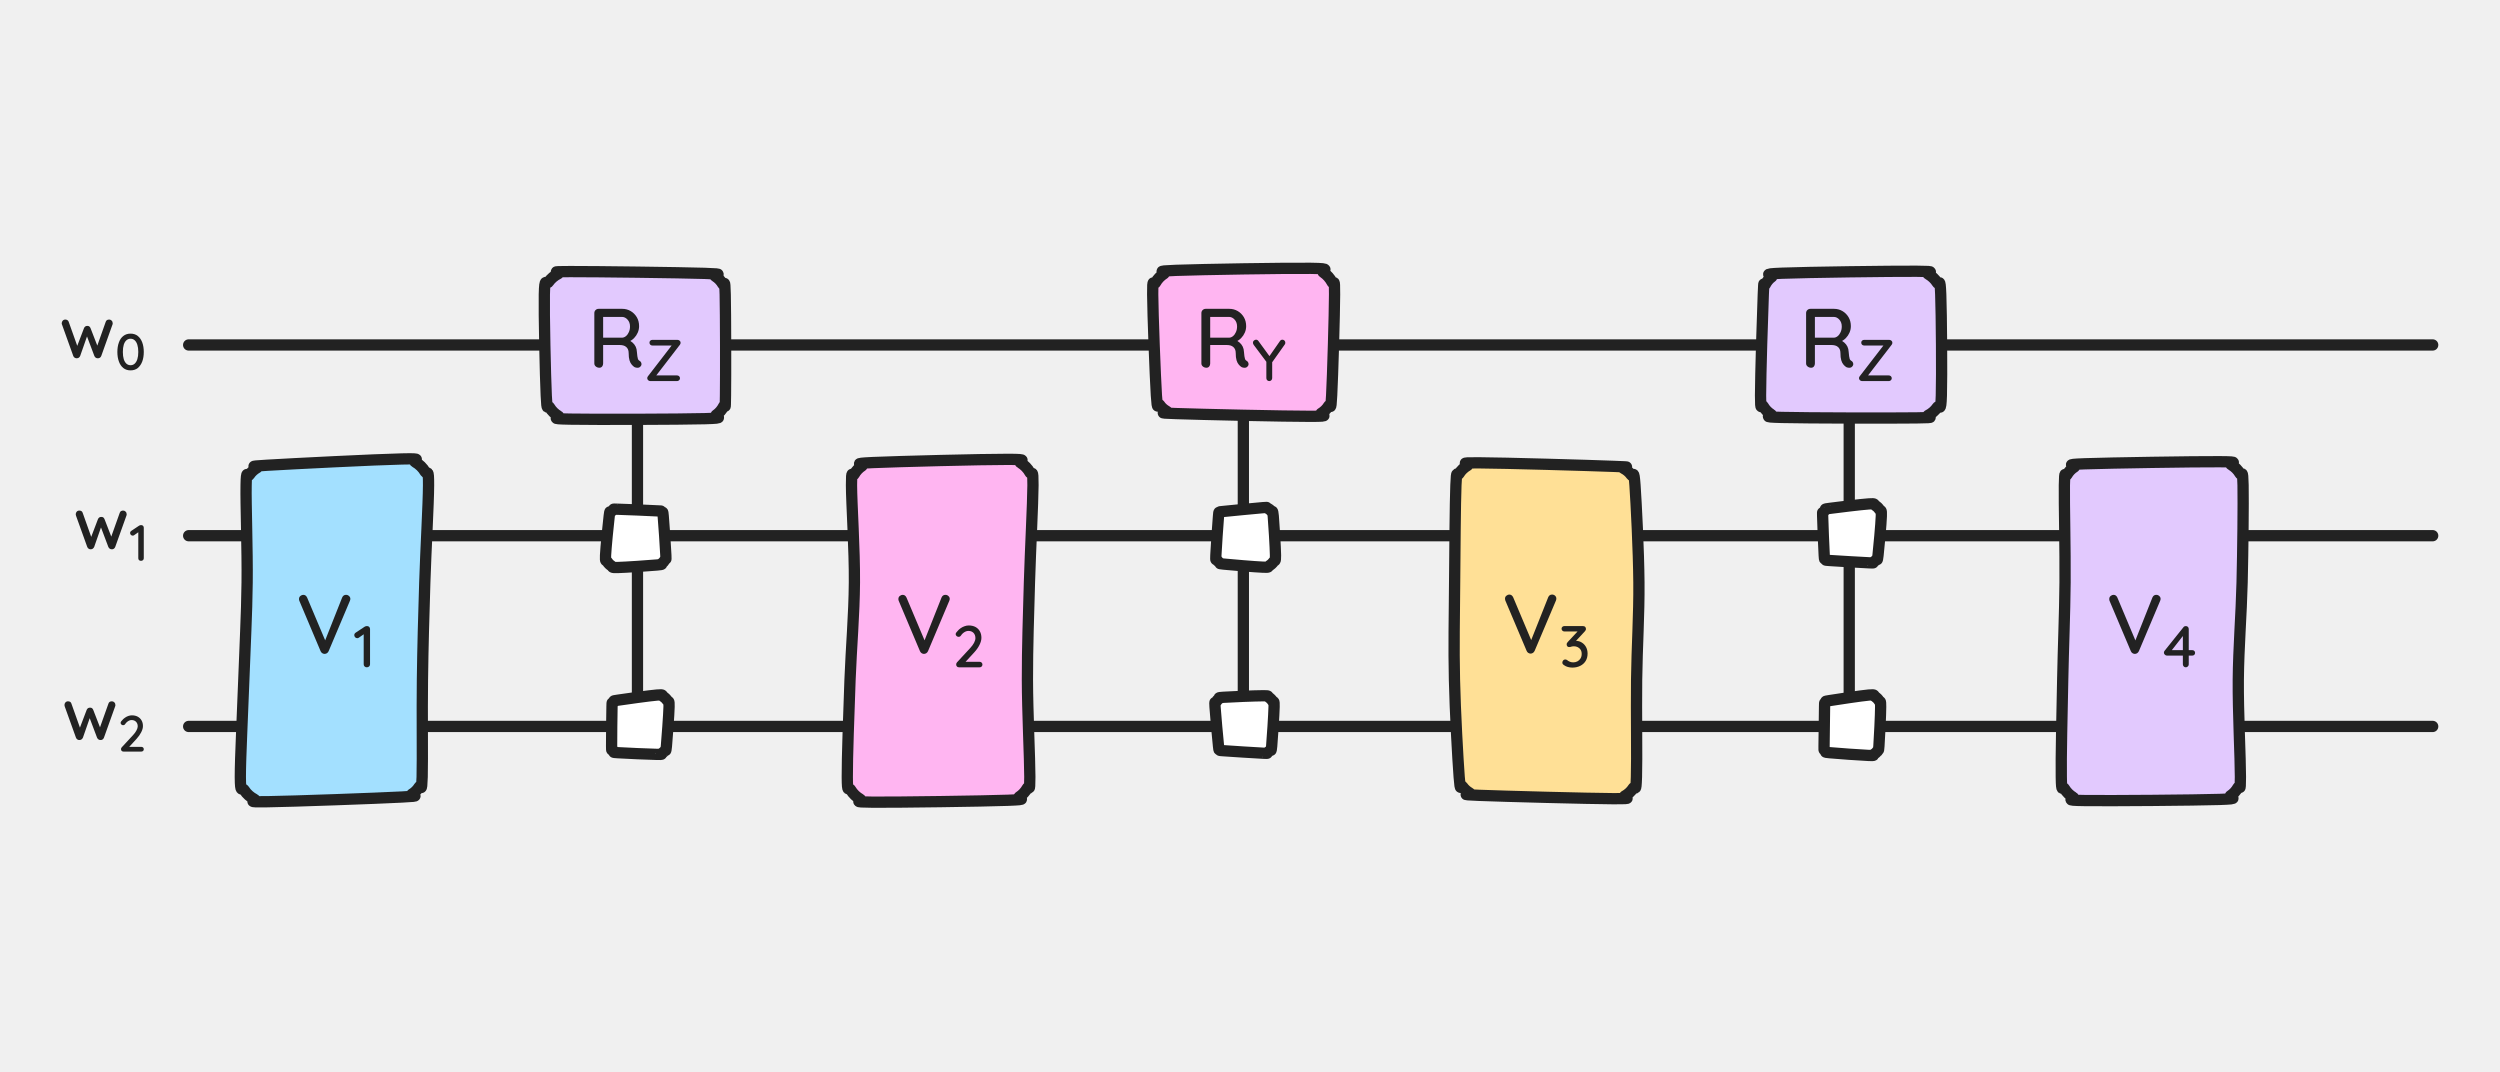
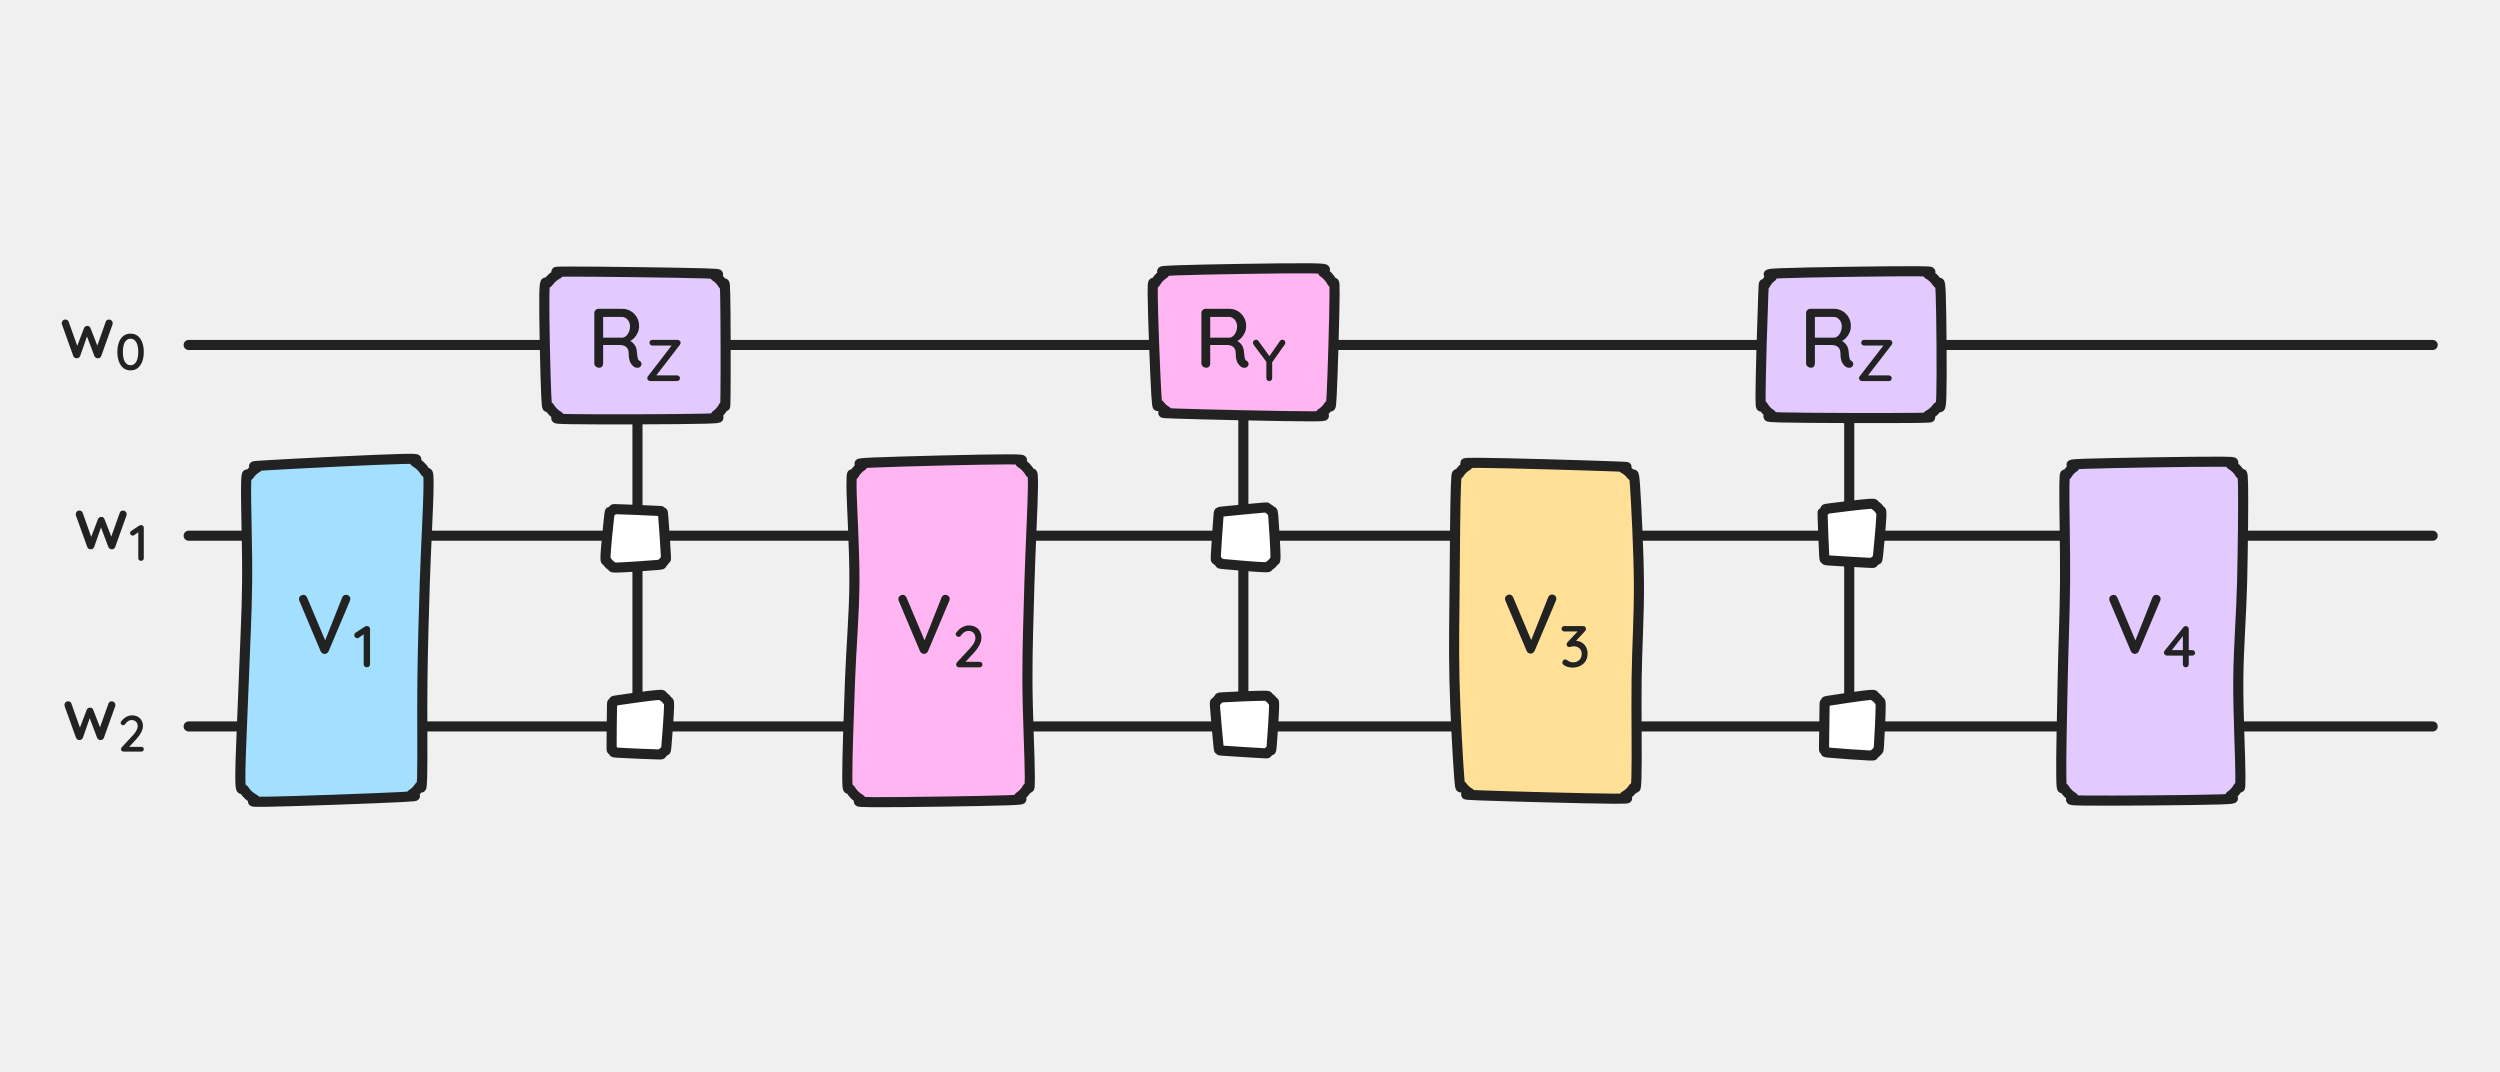
<svg xmlns="http://www.w3.org/2000/svg" viewBox="-33.63 -61.49 445.63 190.98" width="445.63" height="190.98">
  <g stroke-linecap="round" stroke-linejoin="round">
-     <path d="M0,0C2.3,0 9.2,0 13.79,0C18.39,0 22.99,0 27.59,0C32.18,0 36.78,0 41.38,0C45.98,0 50.57,0 55.17,0C59.77,0 64.37,0 68.97,0C73.56,0 78.16,0 82.76,0C87.36,0 91.95,0 96.55,0C101.15,0 105.75,0 110.34,0C114.94,0 119.54,0 124.14,0C128.74,0 133.33,0 137.93,0C142.53,0 147.13,0 151.72,0C156.32,0 160.92,0 165.52,0C170.11,0 174.71,0 179.31,0C183.91,0 188.51,0 193.1,0C197.7,0 202.3,0 206.9,0C211.49,0 216.09,0 220.69,0C225.29,0 229.89,0 234.48,0C239.08,0 243.68,0 248.28,0C252.87,0 257.47,0 262.07,0C266.67,0 271.26,0 275.86,0C280.46,0 285.06,0 289.66,0C294.25,0 298.85,0 303.45,0C308.05,0 312.64,0 317.24,0C321.84,0 326.44,0 331.03,0C335.63,0 340.23,0 344.83,0C349.43,0 354.02,0 358.62,0C363.22,0 367.82,0 372.41,0C377.01,0 381.61,0 386.21,0C390.8,0 397.7,0 400,0" fill="none" stroke="#222222" stroke-width="2.01" />
-     <path d="M0,34C2.3,34 9.2,34 13.79,34C18.39,34 22.99,34 27.59,34C32.18,34 36.78,34 41.38,34C45.98,34 50.57,34 55.17,34C59.77,34 64.37,34 68.97,34C73.56,34 78.16,34 82.76,34C87.36,34 91.95,34 96.55,34C101.15,34 105.75,34 110.34,34C114.94,34 119.54,34 124.14,34C128.74,34 133.33,34 137.93,34C142.53,34 147.13,34 151.72,34C156.32,34 160.92,34 165.52,34C170.11,34 174.71,34 179.31,34C183.91,34 188.51,34 193.1,34C197.7,34 202.3,34 206.9,34C211.49,34 216.09,34 220.69,34C225.29,34 229.89,34 234.48,34C239.08,34 243.68,34 248.28,34C252.87,34 257.47,34 262.07,34C266.67,34 271.26,34 275.86,34C280.46,34 285.06,34 289.66,34C294.25,34 298.85,34 303.45,34C308.05,34 312.64,34 317.24,34C321.84,34 326.44,34 331.03,34C335.63,34 340.23,34 344.83,34C349.43,34 354.02,34 358.62,34C363.22,34 367.82,34 372.41,34C377.01,34 381.61,34 386.21,34C390.8,34 397.7,34 400,34" fill="none" stroke="#222222" stroke-width="2.01" />
-     <path d="M0,68C2.3,68 9.2,68 13.79,68C18.39,68 22.99,68 27.59,68C32.18,68 36.78,68 41.38,68C45.98,68 50.57,68 55.17,68C59.77,68 64.37,68 68.97,68C73.56,68 78.16,68 82.76,68C87.36,68 91.95,68 96.55,68C101.15,68 105.75,68 110.34,68C114.94,68 119.54,68 124.14,68C128.74,68 133.33,68 137.93,68C142.53,68 147.13,68 151.72,68C156.32,68 160.92,68 165.52,68C170.11,68 174.71,68 179.31,68C183.91,68 188.51,68 193.1,68C197.7,68 202.3,68 206.9,68C211.49,68 216.09,68 220.69,68C225.29,68 229.89,68 234.48,68C239.08,68 243.68,68 248.28,68C252.87,68 257.47,68 262.07,68C266.67,68 271.26,68 275.86,68C280.46,68 285.06,68 289.66,68C294.25,68 298.85,68 303.45,68C308.05,68 312.64,68 317.24,68C321.84,68 326.44,68 331.03,68C335.63,68 340.23,68 344.83,68C349.43,68 354.02,68 358.62,68C363.22,68 367.82,68 372.41,68C377.01,68 381.61,68 386.21,68C390.8,68 397.7,68 400,68" fill="none" stroke="#222222" stroke-width="2.01" />
-     <path d="M80,0C80,2.27 80,9.07 80,13.6C80,18.13 80,22.67 80,27.2C80,31.73 80,36.27 80,40.8C80,45.33 80,49.87 80,54.4C80,58.93 80,65.73 80,68" fill="none" stroke="#222222" stroke-width="2.01" />
-     <path d="M188,0C188,2.27 188,9.07 188,13.6C188,18.13 188,22.67 188,27.2C188,31.73 188,36.27 188,40.8C188,45.33 188,49.87 188,54.4C188,58.93 188,65.73 188,68" fill="none" stroke="#222222" stroke-width="2.01" />
-     <path d="M296,0C296,2.27 296,9.07 296,13.6C296,18.13 296,22.67 296,27.2C296,31.73 296,36.27 296,40.8C296,45.33 296,49.87 296,54.4C296,58.93 296,65.73 296,68" fill="none" stroke="#222222" stroke-width="2.01" />
-     <path d="M40.39,20.87C41.08,21.25 41.76,21.91 42.15,22.6C42.55,23.29 42.77,21.71 42.76,25C42.75,28.29 42.27,36.56 42.09,42.33C41.91,48.11 41.74,53.89 41.67,59.67C41.59,65.44 41.71,73.81 41.62,77C41.52,80.19 41.4,78.27 41.09,78.78C40.78,79.3 40.29,79.78 39.78,80.08C39.26,80.38 42.3,80.36 38,80.58C33.7,80.81 18.38,81.36 14,81.42C9.62,81.48 12.39,81.31 11.71,80.97C11.03,80.63 10.33,80.02 9.92,79.36C9.5,78.69 9.23,80.28 9.21,77C9.2,73.72 9.63,65.44 9.83,59.67C10.03,53.89 10.36,48.11 10.42,42.33C10.49,36.56 10.17,28.19 10.24,25C10.3,21.81 10.49,23.68 10.82,23.16C11.15,22.64 11.67,22.17 12.2,21.88C12.73,21.6 9.7,21.7 14,21.44C18.3,21.18 33.6,20.41 38,20.32C42.4,20.22 39.69,20.49 40.39,20.87Z" fill="#A3E0FF" stroke="#222222" stroke-width="2.01" />
-     <path d="M93.87,-12.24C94.41,-11.92 94.91,-11.39 95.21,-10.85C95.5,-10.31 95.55,-12.31 95.64,-9C95.72,-5.69 95.74,5.68 95.69,9C95.65,12.32 95.64,10.36 95.36,10.94C95.08,11.52 94.58,12.12 94.02,12.49C93.46,12.86 96.34,13.02 92,13.14C87.66,13.26 72.35,13.3 68,13.22C63.65,13.14 66.5,13.01 65.89,12.66C65.27,12.31 64.69,11.73 64.33,11.12C63.97,10.51 63.89,12.35 63.74,9C63.58,5.65 63.33,-5.63 63.4,-9C63.47,-12.37 63.74,-10.61 64.15,-11.22C64.57,-11.84 65.23,-12.38 65.87,-12.69C66.51,-13 63.65,-13.07 68,-13.08C72.35,-13.09 87.69,-12.9 92,-12.76C96.31,-12.62 93.34,-12.56 93.87,-12.24Z" fill="#E2C9FE" stroke="#222222" stroke-width="2.01" />
-     <path d="M148.3,21.01C148.96,21.4 149.59,22.05 149.95,22.72C150.32,23.38 150.51,21.73 150.5,25C150.48,28.27 150.04,36.56 149.87,42.33C149.71,48.11 149.5,53.89 149.51,59.67C149.52,65.44 149.94,73.78 149.94,77C149.93,80.22 149.79,78.42 149.48,79.01C149.16,79.6 148.63,80.19 148.05,80.55C147.47,80.91 150.34,81 146,81.16C141.66,81.32 126.38,81.53 122,81.5C117.62,81.46 120.38,81.33 119.71,80.96C119.05,80.6 118.39,79.97 118.01,79.31C117.62,78.64 117.42,80.27 117.4,77C117.38,73.73 117.68,65.44 117.89,59.67C118.11,53.89 118.63,48.11 118.67,42.33C118.72,36.56 118.16,28.21 118.15,25C118.15,21.79 118.32,23.63 118.63,23.05C118.94,22.48 119.46,21.92 120.02,21.57C120.58,21.22 117.67,21.16 122,20.96C126.33,20.77 141.62,20.38 146,20.39C150.38,20.4 147.64,20.62 148.3,21.01Z" fill="#FFB5F1" stroke="#222222" stroke-width="2.01" />
-     <path d="M202.27,-12.93C202.9,-12.52 203.47,-11.85 203.81,-11.2C204.14,-10.54 204.27,-12.37 204.26,-9C204.25,-5.63 203.92,5.69 203.74,9C203.57,12.31 203.52,10.32 203.21,10.85C202.89,11.39 202.38,11.89 201.85,12.2C201.31,12.51 204.31,12.71 200,12.72C195.69,12.73 180.27,12.38 176,12.23C171.73,12.09 174.85,12.09 174.36,11.83C173.88,11.58 173.39,11.16 173.08,10.68C172.77,10.21 172.71,12.28 172.5,9C172.29,5.72 171.86,-5.65 171.84,-9C171.81,-12.35 172.01,-10.49 172.35,-11.11C172.68,-11.73 173.26,-12.33 173.86,-12.7C174.47,-13.06 171.64,-13.14 176,-13.3C180.36,-13.46 195.62,-13.72 200,-13.66C204.38,-13.6 201.63,-13.34 202.27,-12.93Z" fill="#FFB5F1" stroke="#222222" stroke-width="2.01" />
-     <path d="M255.74,21.98C256.27,22.24 256.81,22.68 257.15,23.18C257.5,23.68 257.58,21.81 257.81,25C258.03,28.19 258.46,36.56 258.51,42.33C258.56,48.11 258.17,53.89 258.1,59.67C258.03,65.44 258.18,73.78 258.07,77C257.97,80.22 257.83,78.44 257.48,79.01C257.13,79.58 256.55,80.1 255.97,80.41C255.39,80.73 258.33,80.9 254,80.88C249.67,80.86 234.28,80.45 230,80.28C225.72,80.11 228.84,80.13 228.35,79.86C227.86,79.6 227.38,79.17 227.06,78.7C226.75,78.22 226.71,80.17 226.47,77C226.23,73.83 225.76,65.44 225.63,59.67C225.49,53.89 225.62,48.11 225.66,42.33C225.71,36.56 225.76,28.23 225.89,25C226.02,21.77 226.1,23.53 226.45,22.95C226.79,22.36 227.38,21.81 227.97,21.48C228.56,21.16 225.66,20.98 230,21.01C234.34,21.03 249.71,21.47 254,21.64C258.29,21.8 255.22,21.72 255.74,21.98Z" fill="#FFE096" stroke="#222222" stroke-width="2.01" />
-     <path d="M310.09,-12.62C310.7,-12.28 311.3,-11.72 311.67,-11.12C312.04,-10.51 312.18,-12.35 312.31,-9C312.44,-5.65 312.53,5.65 312.42,9C312.32,12.35 312.08,10.53 311.68,11.13C311.29,11.72 310.67,12.24 310.05,12.55C309.44,12.87 312.34,12.94 308,13C303.66,13.06 288.32,13.03 284,12.92C279.68,12.81 282.61,12.69 282.06,12.36C281.5,12.03 280.98,11.48 280.67,10.92C280.36,10.36 280.19,12.32 280.19,9C280.19,5.68 280.54,-5.71 280.68,-9C280.82,-12.29 280.75,-10.21 281.01,-10.73C281.26,-11.25 281.69,-11.8 282.19,-12.14C282.69,-12.48 279.7,-12.62 284,-12.79C288.3,-12.96 303.65,-13.17 308,-13.14C312.35,-13.11 309.48,-12.96 310.09,-12.62Z" fill="#E2C9FE" stroke="#222222" stroke-width="2.01" />
-     <path d="M364.1,21.36C364.71,21.71 365.29,22.29 365.64,22.9C365.99,23.5 366.13,21.76 366.2,25C366.26,28.24 366.17,36.56 366.03,42.33C365.89,48.11 365.4,53.89 365.35,59.67C365.3,65.44 365.74,73.79 365.73,77C365.72,80.21 365.59,78.34 365.29,78.9C364.99,79.46 364.49,80.01 363.94,80.36C363.39,80.72 366.32,80.87 362,81.01C357.68,81.15 342.35,81.27 338,81.21C333.65,81.15 336.51,80.98 335.91,80.63C335.3,80.27 334.72,79.7 334.37,79.1C334.02,78.49 333.85,80.24 333.8,77C333.74,73.76 333.93,65.44 334.05,59.67C334.16,53.89 334.42,48.11 334.47,42.33C334.52,36.56 334.3,28.2 334.35,25C334.41,21.8 334.5,23.69 334.8,23.15C335.09,22.61 335.59,22.08 336.13,21.75C336.66,21.43 333.69,21.34 338,21.18C342.31,21.03 357.65,20.78 362,20.81C366.35,20.84 363.49,21.01 364.1,21.36Z" fill="#E2C9FE" stroke="#222222" stroke-width="2.01" />
-     <path d="M83.99,29.65C84.14,29.72 84.3,29.84 84.4,29.98C84.5,30.12 84.48,29.25 84.59,30.5C84.7,31.75 85.01,36.2 85.06,37.5C85.11,38.8 85.02,38.07 84.9,38.31C84.77,38.55 84.56,38.79 84.33,38.94C84.1,39.09 84.81,39.1 83.5,39.22C82.19,39.34 77.85,39.64 76.5,39.67C75.15,39.7 75.72,39.58 75.4,39.4C75.09,39.22 74.78,38.92 74.6,38.6C74.41,38.28 74.25,38.85 74.31,37.5C74.37,36.15 74.8,31.79 74.96,30.5C75.11,29.21 75.11,29.97 75.26,29.78C75.4,29.59 75.63,29.44 75.84,29.35C76.04,29.27 75.22,29.24 76.5,29.28C77.78,29.31 82.25,29.5 83.5,29.57C84.75,29.63 83.84,29.58 83.99,29.65Z" fill="#FFFFFF" stroke="#222222" stroke-width="2.01" />
-     <path d="M84.56,62.66C84.87,62.83 85.17,63.13 85.35,63.43C85.53,63.74 85.66,63.16 85.63,64.5C85.6,65.84 85.28,70.2 85.16,71.5C85.03,72.8 85.03,72.08 84.88,72.3C84.73,72.52 84.5,72.72 84.27,72.83C84.04,72.94 84.79,73.01 83.5,72.98C82.21,72.96 77.76,72.76 76.5,72.68C75.24,72.6 76.08,72.61 75.92,72.5C75.76,72.4 75.61,72.23 75.52,72.07C75.43,71.9 75.4,72.76 75.39,71.5C75.38,70.24 75.43,65.76 75.46,64.5C75.49,63.24 75.49,64.12 75.57,63.96C75.65,63.8 75.78,63.64 75.94,63.53C76.09,63.42 75.24,63.51 76.5,63.32C77.76,63.13 82.16,62.51 83.5,62.4C84.84,62.28 84.26,62.49 84.56,62.66Z" fill="#FFFFFF" stroke="#222222" stroke-width="2.01" />
-     <path d="M192.3,29.11C192.55,29.21 192.82,29.41 192.99,29.64C193.16,29.87 193.2,29.19 193.33,30.5C193.45,31.81 193.71,36.15 193.73,37.5C193.74,38.85 193.6,38.29 193.41,38.6C193.21,38.91 192.9,39.2 192.58,39.37C192.26,39.54 192.85,39.67 191.5,39.61C190.15,39.56 185.79,39.19 184.5,39.06C183.21,38.92 183.96,38.94 183.75,38.8C183.54,38.66 183.35,38.44 183.25,38.22C183.14,38.01 183.05,38.79 183.1,37.5C183.16,36.21 183.46,31.74 183.57,30.5C183.67,29.26 183.65,30.18 183.73,30.06C183.81,29.93 183.94,29.82 184.07,29.76C184.2,29.7 183.26,29.8 184.5,29.67C185.74,29.55 190.2,29.1 191.5,29C192.8,28.91 192.06,29 192.3,29.11Z" fill="#FFFFFF" stroke="#222222" stroke-width="2.01" />
-     <path d="M192.49,62.78C192.78,62.95 193.05,63.22 193.22,63.51C193.38,63.79 193.51,63.17 193.48,64.5C193.45,65.83 193.17,70.21 193.05,71.5C192.93,72.79 192.91,72.03 192.76,72.23C192.62,72.43 192.39,72.59 192.18,72.68C191.97,72.77 192.78,72.83 191.5,72.77C190.22,72.71 185.74,72.42 184.5,72.33C183.26,72.24 184.2,72.3 184.08,72.23C183.95,72.17 183.82,72.06 183.74,71.94C183.65,71.82 183.71,72.74 183.57,71.5C183.44,70.26 183.03,65.8 182.95,64.5C182.87,63.2 182.99,63.94 183.11,63.7C183.23,63.46 183.44,63.21 183.67,63.06C183.9,62.91 183.2,62.88 184.5,62.8C185.8,62.71 190.17,62.53 191.5,62.53C192.83,62.52 192.2,62.62 192.49,62.78Z" fill="#FFFFFF" stroke="#222222" stroke-width="2.01" />
-     <path d="M300.6,28.59C300.92,28.77 301.24,29.07 301.42,29.39C301.61,29.71 301.77,29.15 301.72,30.5C301.68,31.85 301.28,36.21 301.13,37.5C300.98,38.79 300.98,38.06 300.82,38.26C300.67,38.47 300.43,38.64 300.21,38.74C299.99,38.83 300.79,38.89 299.5,38.83C298.21,38.78 293.74,38.5 292.5,38.42C291.26,38.33 292.17,38.37 292.04,38.3C291.9,38.22 291.77,38.1 291.69,37.97C291.61,37.84 291.62,38.74 291.54,37.5C291.47,36.26 291.28,31.77 291.26,30.5C291.23,29.23 291.29,30.05 291.39,29.86C291.49,29.67 291.65,29.47 291.84,29.35C292.02,29.23 291.22,29.3 292.5,29.13C293.78,28.96 298.15,28.42 299.5,28.33C300.85,28.24 300.28,28.42 300.6,28.59Z" fill="#FFFFFF" stroke="#222222" stroke-width="2.01" />
-     <path d="M300.56,62.67C300.86,62.84 301.16,63.14 301.33,63.44C301.5,63.75 301.61,63.16 301.6,64.5C301.6,65.84 301.39,70.19 301.29,71.5C301.19,72.81 301.17,72.13 301.01,72.37C300.86,72.62 300.61,72.85 300.35,72.98C300.1,73.11 300.81,73.22 299.5,73.17C298.19,73.12 293.76,72.8 292.5,72.68C291.24,72.56 292.09,72.57 291.94,72.47C291.79,72.36 291.66,72.19 291.59,72.03C291.52,71.86 291.51,72.75 291.51,71.5C291.51,70.25 291.58,65.75 291.6,64.5C291.63,63.25 291.61,64.17 291.67,64.02C291.73,63.87 291.85,63.71 291.99,63.61C292.12,63.5 291.25,63.59 292.5,63.39C293.75,63.19 298.16,62.52 299.5,62.4C300.84,62.28 300.25,62.5 300.56,62.67Z" fill="#FFFFFF" stroke="#222222" stroke-width="2.01" />
+     <path d="M0,0C2.3,0 9.2,0 13.79,0C18.39,0 22.99,0 27.59,0C32.18,0 36.78,0 41.38,0C45.98,0 50.57,0 55.17,0C59.77,0 64.37,0 68.97,0C73.56,0 78.16,0 82.76,0C87.36,0 91.95,0 96.55,0C101.15,0 105.75,0 110.34,0C114.94,0 119.54,0 124.14,0C128.74,0 133.33,0 137.93,0C142.53,0 147.13,0 151.72,0C156.32,0 160.92,0 165.52,0C170.11,0 174.71,0 179.31,0C183.91,0 188.51,0 193.1,0C197.7,0 202.3,0 206.9,0C211.49,0 216.09,0 220.69,0C225.29,0 229.89,0 234.48,0C239.08,0 243.68,0 248.28,0C252.87,0 257.47,0 262.07,0C266.67,0 271.26,0 275.86,0C280.46,0 285.06,0 289.66,0C294.25,0 298.85,0 303.45,0C308.05,0 312.64,0 317.24,0C321.84,0 326.44,0 331.03,0C335.63,0 340.23,0 344.83,0C349.43,0 354.02,0 358.62,0C363.22,0 367.82,0 372.41,0C377.01,0 381.61,0 386.21,0C390.8,0 397.7,0 400,0" fill="none" stroke="#222222" stroke-width="1.8" />
+     <path d="M0,34C2.3,34 9.2,34 13.79,34C18.39,34 22.99,34 27.59,34C32.18,34 36.78,34 41.38,34C45.98,34 50.57,34 55.17,34C59.77,34 64.37,34 68.97,34C73.56,34 78.16,34 82.76,34C87.36,34 91.95,34 96.55,34C101.15,34 105.75,34 110.34,34C114.94,34 119.54,34 124.14,34C128.74,34 133.33,34 137.93,34C142.53,34 147.13,34 151.72,34C156.32,34 160.92,34 165.52,34C170.11,34 174.71,34 179.31,34C183.91,34 188.51,34 193.1,34C197.7,34 202.3,34 206.9,34C211.49,34 216.09,34 220.69,34C225.29,34 229.89,34 234.48,34C239.08,34 243.68,34 248.28,34C252.87,34 257.47,34 262.07,34C266.67,34 271.26,34 275.86,34C280.46,34 285.06,34 289.66,34C294.25,34 298.85,34 303.45,34C308.05,34 312.64,34 317.24,34C321.84,34 326.44,34 331.03,34C335.63,34 340.23,34 344.83,34C349.43,34 354.02,34 358.62,34C363.22,34 367.82,34 372.41,34C377.01,34 381.61,34 386.21,34C390.8,34 397.7,34 400,34" fill="none" stroke="#222222" stroke-width="1.8" />
+     <path d="M0,68C2.3,68 9.2,68 13.79,68C18.39,68 22.99,68 27.59,68C32.18,68 36.78,68 41.38,68C45.98,68 50.57,68 55.17,68C59.77,68 64.37,68 68.97,68C73.56,68 78.16,68 82.76,68C87.36,68 91.95,68 96.55,68C101.15,68 105.75,68 110.34,68C114.94,68 119.54,68 124.14,68C128.74,68 133.33,68 137.93,68C142.53,68 147.13,68 151.72,68C156.32,68 160.92,68 165.52,68C170.11,68 174.71,68 179.31,68C183.91,68 188.51,68 193.1,68C197.7,68 202.3,68 206.9,68C211.49,68 216.09,68 220.69,68C225.29,68 229.89,68 234.48,68C239.08,68 243.68,68 248.28,68C252.87,68 257.47,68 262.07,68C266.67,68 271.26,68 275.86,68C280.46,68 285.06,68 289.66,68C294.25,68 298.85,68 303.45,68C308.05,68 312.64,68 317.24,68C321.84,68 326.44,68 331.03,68C335.63,68 340.23,68 344.83,68C349.43,68 354.02,68 358.62,68C363.22,68 367.82,68 372.41,68C377.01,68 381.61,68 386.21,68C390.8,68 397.7,68 400,68" fill="none" stroke="#222222" stroke-width="1.8" />
+     <path d="M80,0C80,2.27 80,9.07 80,13.6C80,18.13 80,22.67 80,27.2C80,31.73 80,36.27 80,40.8C80,45.33 80,49.87 80,54.4C80,58.93 80,65.73 80,68" fill="none" stroke="#222222" stroke-width="1.8" />
+     <path d="M188,0C188,2.27 188,9.07 188,13.6C188,18.13 188,22.67 188,27.2C188,31.73 188,36.27 188,40.8C188,45.33 188,49.87 188,54.4C188,58.93 188,65.73 188,68" fill="none" stroke="#222222" stroke-width="1.8" />
+     <path d="M296,0C296,2.27 296,9.07 296,13.6C296,18.13 296,22.67 296,27.2C296,31.73 296,36.27 296,40.8C296,45.33 296,49.87 296,54.4C296,58.93 296,65.73 296,68" fill="none" stroke="#222222" stroke-width="1.8" />
+     <path d="M40.39,20.87C41.08,21.25 41.76,21.91 42.15,22.6C42.55,23.29 42.77,21.71 42.76,25C42.75,28.29 42.27,36.56 42.09,42.33C41.91,48.11 41.74,53.89 41.67,59.67C41.59,65.44 41.71,73.81 41.62,77C41.52,80.19 41.4,78.27 41.09,78.78C40.78,79.3 40.29,79.78 39.78,80.08C39.26,80.38 42.3,80.36 38,80.58C33.7,80.81 18.38,81.36 14,81.42C9.62,81.48 12.39,81.31 11.71,80.97C11.03,80.63 10.33,80.02 9.92,79.36C9.5,78.69 9.23,80.28 9.21,77C9.2,73.72 9.63,65.44 9.83,59.67C10.03,53.89 10.36,48.11 10.42,42.33C10.49,36.56 10.17,28.19 10.24,25C10.3,21.81 10.49,23.68 10.82,23.16C11.15,22.64 11.67,22.17 12.2,21.88C12.73,21.6 9.7,21.7 14,21.44C18.3,21.18 33.6,20.41 38,20.32C42.4,20.22 39.69,20.49 40.39,20.87Z" fill="#A3E0FF" stroke="#222222" stroke-width="1.8" />
+     <path d="M93.87,-12.24C94.41,-11.92 94.91,-11.39 95.21,-10.85C95.5,-10.31 95.55,-12.31 95.64,-9C95.72,-5.69 95.74,5.68 95.69,9C95.65,12.32 95.64,10.36 95.36,10.94C95.08,11.52 94.58,12.12 94.02,12.49C93.46,12.86 96.34,13.02 92,13.14C87.66,13.26 72.35,13.3 68,13.22C63.65,13.14 66.5,13.01 65.89,12.66C65.27,12.31 64.69,11.73 64.33,11.12C63.97,10.51 63.89,12.35 63.74,9C63.58,5.65 63.33,-5.63 63.4,-9C63.47,-12.37 63.74,-10.61 64.15,-11.22C64.57,-11.84 65.23,-12.38 65.87,-12.69C66.51,-13 63.65,-13.07 68,-13.08C72.35,-13.09 87.69,-12.9 92,-12.76C96.31,-12.62 93.34,-12.56 93.87,-12.24Z" fill="#E2C9FE" stroke="#222222" stroke-width="1.8" />
+     <path d="M148.3,21.01C148.96,21.4 149.59,22.05 149.95,22.72C150.32,23.38 150.51,21.73 150.5,25C150.48,28.27 150.04,36.56 149.87,42.33C149.71,48.11 149.5,53.89 149.51,59.67C149.52,65.44 149.94,73.78 149.94,77C149.93,80.22 149.79,78.42 149.48,79.01C149.16,79.6 148.63,80.19 148.05,80.55C147.47,80.91 150.34,81 146,81.16C141.66,81.32 126.38,81.53 122,81.5C117.62,81.46 120.38,81.33 119.71,80.96C119.05,80.6 118.39,79.97 118.01,79.31C117.62,78.64 117.42,80.27 117.4,77C117.38,73.73 117.68,65.44 117.89,59.67C118.11,53.89 118.63,48.11 118.67,42.33C118.72,36.56 118.16,28.21 118.15,25C118.15,21.79 118.32,23.63 118.63,23.05C118.94,22.48 119.46,21.92 120.02,21.57C120.58,21.22 117.67,21.16 122,20.96C126.33,20.77 141.62,20.38 146,20.39C150.38,20.4 147.64,20.62 148.3,21.01Z" fill="#FFB5F1" stroke="#222222" stroke-width="1.8" />
+     <path d="M202.27,-12.93C202.9,-12.52 203.47,-11.85 203.81,-11.2C204.14,-10.54 204.27,-12.37 204.26,-9C204.25,-5.63 203.92,5.69 203.74,9C203.57,12.31 203.52,10.32 203.21,10.85C202.89,11.39 202.38,11.89 201.85,12.2C201.31,12.51 204.31,12.71 200,12.72C195.69,12.73 180.27,12.38 176,12.23C171.73,12.09 174.85,12.09 174.36,11.83C173.88,11.58 173.39,11.16 173.08,10.68C172.77,10.21 172.71,12.28 172.5,9C172.29,5.72 171.86,-5.65 171.84,-9C171.81,-12.35 172.01,-10.49 172.35,-11.11C172.68,-11.73 173.26,-12.33 173.86,-12.7C174.47,-13.06 171.64,-13.14 176,-13.3C180.36,-13.46 195.62,-13.72 200,-13.66C204.38,-13.6 201.63,-13.34 202.27,-12.93Z" fill="#FFB5F1" stroke="#222222" stroke-width="1.8" />
+     <path d="M255.74,21.98C256.27,22.24 256.81,22.68 257.15,23.18C257.5,23.68 257.58,21.81 257.81,25C258.03,28.19 258.46,36.56 258.51,42.33C258.56,48.11 258.17,53.89 258.1,59.67C258.03,65.44 258.18,73.78 258.07,77C257.97,80.22 257.83,78.44 257.48,79.01C257.13,79.58 256.55,80.1 255.97,80.41C255.39,80.73 258.33,80.9 254,80.88C249.67,80.86 234.28,80.45 230,80.28C225.72,80.11 228.84,80.13 228.35,79.86C227.86,79.6 227.38,79.17 227.06,78.7C226.75,78.22 226.71,80.17 226.47,77C226.23,73.83 225.76,65.44 225.63,59.67C225.49,53.89 225.62,48.11 225.66,42.33C225.71,36.56 225.76,28.23 225.89,25C226.02,21.77 226.1,23.53 226.45,22.95C226.79,22.36 227.38,21.81 227.97,21.48C228.56,21.16 225.66,20.98 230,21.01C234.34,21.03 249.71,21.47 254,21.64C258.29,21.8 255.22,21.72 255.74,21.98Z" fill="#FFE096" stroke="#222222" stroke-width="1.8" />
+     <path d="M310.09,-12.62C310.7,-12.28 311.3,-11.72 311.67,-11.12C312.04,-10.51 312.18,-12.35 312.31,-9C312.44,-5.65 312.53,5.65 312.42,9C312.32,12.35 312.08,10.53 311.68,11.13C311.29,11.72 310.67,12.24 310.05,12.55C309.44,12.87 312.34,12.94 308,13C303.66,13.06 288.32,13.03 284,12.92C279.68,12.81 282.61,12.69 282.06,12.36C281.5,12.03 280.98,11.48 280.67,10.92C280.36,10.36 280.19,12.32 280.19,9C280.19,5.68 280.54,-5.71 280.68,-9C280.82,-12.29 280.75,-10.21 281.01,-10.73C281.26,-11.25 281.69,-11.8 282.19,-12.14C282.69,-12.48 279.7,-12.62 284,-12.79C288.3,-12.96 303.65,-13.17 308,-13.14C312.35,-13.11 309.48,-12.96 310.09,-12.62Z" fill="#E2C9FE" stroke="#222222" stroke-width="1.8" />
+     <path d="M364.1,21.36C364.71,21.71 365.29,22.29 365.64,22.9C365.99,23.5 366.13,21.76 366.2,25C366.26,28.24 366.17,36.56 366.03,42.33C365.89,48.11 365.4,53.89 365.35,59.67C365.3,65.44 365.74,73.79 365.73,77C365.72,80.21 365.59,78.34 365.29,78.9C364.99,79.46 364.49,80.01 363.94,80.36C363.39,80.72 366.32,80.87 362,81.01C357.68,81.15 342.35,81.27 338,81.21C333.65,81.15 336.51,80.98 335.91,80.63C335.3,80.27 334.72,79.7 334.37,79.1C334.02,78.49 333.85,80.24 333.8,77C333.74,73.76 333.93,65.44 334.05,59.67C334.16,53.89 334.42,48.11 334.47,42.33C334.52,36.56 334.3,28.2 334.35,25C334.41,21.8 334.5,23.69 334.8,23.15C335.09,22.61 335.59,22.08 336.13,21.75C336.66,21.43 333.69,21.34 338,21.18C342.31,21.03 357.65,20.78 362,20.81C366.35,20.84 363.49,21.01 364.1,21.36Z" fill="#E2C9FE" stroke="#222222" stroke-width="1.8" />
+     <path d="M83.99,29.65C84.14,29.72 84.3,29.84 84.4,29.98C84.5,30.12 84.48,29.25 84.59,30.5C84.7,31.75 85.01,36.2 85.06,37.5C85.11,38.8 85.02,38.07 84.9,38.31C84.77,38.55 84.56,38.79 84.33,38.94C84.1,39.09 84.81,39.1 83.5,39.22C82.19,39.34 77.85,39.64 76.5,39.67C75.15,39.7 75.72,39.58 75.4,39.4C75.09,39.22 74.78,38.92 74.6,38.6C74.41,38.28 74.25,38.85 74.31,37.5C74.37,36.15 74.8,31.79 74.96,30.5C75.11,29.21 75.11,29.97 75.26,29.78C75.4,29.59 75.63,29.44 75.84,29.35C76.04,29.27 75.22,29.24 76.5,29.28C77.78,29.31 82.25,29.5 83.5,29.57C84.75,29.63 83.84,29.58 83.99,29.65Z" fill="#FFFFFF" stroke="#222222" stroke-width="1.8" />
+     <path d="M84.56,62.66C84.87,62.83 85.17,63.13 85.35,63.43C85.53,63.74 85.66,63.16 85.63,64.5C85.6,65.84 85.28,70.2 85.16,71.5C85.03,72.8 85.03,72.08 84.88,72.3C84.73,72.52 84.5,72.72 84.27,72.83C84.04,72.94 84.79,73.01 83.5,72.98C82.21,72.96 77.76,72.76 76.5,72.68C75.24,72.6 76.08,72.61 75.92,72.5C75.76,72.4 75.61,72.23 75.52,72.07C75.43,71.9 75.4,72.76 75.39,71.5C75.38,70.24 75.43,65.76 75.46,64.5C75.49,63.24 75.49,64.12 75.57,63.96C75.65,63.8 75.78,63.64 75.94,63.53C76.09,63.42 75.24,63.51 76.5,63.32C77.76,63.13 82.16,62.51 83.5,62.4C84.84,62.28 84.26,62.49 84.56,62.66Z" fill="#FFFFFF" stroke="#222222" stroke-width="1.8" />
+     <path d="M192.3,29.11C192.55,29.21 192.82,29.41 192.99,29.64C193.16,29.87 193.2,29.19 193.33,30.5C193.45,31.81 193.71,36.15 193.73,37.5C193.74,38.85 193.6,38.29 193.41,38.6C193.21,38.91 192.9,39.2 192.58,39.37C192.26,39.54 192.85,39.67 191.5,39.61C190.15,39.56 185.79,39.19 184.5,39.06C183.21,38.92 183.96,38.94 183.75,38.8C183.54,38.66 183.35,38.44 183.25,38.22C183.14,38.01 183.05,38.79 183.1,37.5C183.16,36.21 183.46,31.74 183.57,30.5C183.67,29.26 183.65,30.18 183.73,30.06C183.81,29.93 183.94,29.82 184.07,29.76C184.2,29.7 183.26,29.8 184.5,29.67C185.74,29.55 190.2,29.1 191.5,29C192.8,28.91 192.06,29 192.3,29.11Z" fill="#FFFFFF" stroke="#222222" stroke-width="1.8" />
+     <path d="M192.49,62.78C192.78,62.95 193.05,63.22 193.22,63.51C193.38,63.79 193.51,63.17 193.48,64.5C193.45,65.83 193.17,70.21 193.05,71.5C192.93,72.79 192.91,72.03 192.76,72.23C192.62,72.43 192.39,72.59 192.18,72.68C191.97,72.77 192.78,72.83 191.5,72.77C190.22,72.71 185.74,72.42 184.5,72.33C183.26,72.24 184.2,72.3 184.08,72.23C183.95,72.17 183.82,72.06 183.74,71.94C183.65,71.82 183.71,72.74 183.57,71.5C183.44,70.26 183.03,65.8 182.95,64.5C182.87,63.2 182.99,63.94 183.11,63.7C183.23,63.46 183.44,63.21 183.67,63.06C183.9,62.91 183.2,62.88 184.5,62.8C185.8,62.71 190.17,62.53 191.5,62.53C192.83,62.52 192.2,62.62 192.49,62.78Z" fill="#FFFFFF" stroke="#222222" stroke-width="1.8" />
+     <path d="M300.6,28.59C300.92,28.77 301.24,29.07 301.42,29.39C301.61,29.71 301.77,29.15 301.72,30.5C301.68,31.85 301.28,36.21 301.13,37.5C300.98,38.79 300.98,38.06 300.82,38.26C300.67,38.47 300.43,38.64 300.21,38.74C299.99,38.83 300.79,38.89 299.5,38.83C298.21,38.78 293.74,38.5 292.5,38.42C291.26,38.33 292.17,38.37 292.04,38.3C291.9,38.22 291.77,38.1 291.69,37.97C291.61,37.84 291.62,38.74 291.54,37.5C291.47,36.26 291.28,31.77 291.26,30.5C291.23,29.23 291.29,30.05 291.39,29.86C291.49,29.67 291.65,29.47 291.84,29.35C292.02,29.23 291.22,29.3 292.5,29.13C293.78,28.96 298.15,28.42 299.5,28.33C300.85,28.24 300.28,28.42 300.6,28.59Z" fill="#FFFFFF" stroke="#222222" stroke-width="1.8" />
+     <path d="M300.56,62.67C300.86,62.84 301.16,63.14 301.33,63.44C301.5,63.75 301.61,63.16 301.6,64.5C301.6,65.84 301.39,70.19 301.29,71.5C301.19,72.81 301.17,72.13 301.01,72.37C300.86,72.62 300.61,72.85 300.35,72.98C300.1,73.11 300.81,73.22 299.5,73.17C298.19,73.12 293.76,72.8 292.5,72.68C291.24,72.56 292.09,72.57 291.94,72.47C291.79,72.36 291.66,72.19 291.59,72.03C291.52,71.86 291.51,72.75 291.51,71.5C291.51,70.25 291.58,65.75 291.6,64.5C291.63,63.25 291.61,64.17 291.67,64.02C291.73,63.87 291.85,63.71 291.99,63.61C292.12,63.5 291.25,63.59 292.5,63.39C293.75,63.19 298.16,62.52 299.5,62.4C300.84,62.28 300.25,62.5 300.56,62.67Z" fill="#FFFFFF" stroke="#222222" stroke-width="1.8" />
    <path d="M28.05,44.54Q28.37,44.54 28.59,44.76Q28.82,44.96 28.82,45.26Q28.82,45.43 28.74,45.61L24.95,54.58Q24.83,54.84 24.62,54.96Q24.42,55.07 24.21,55.07Q24,55.06 23.81,54.94Q23.63,54.82 23.52,54.59L19.73,45.61Q19.7,45.54 19.68,45.45Q19.67,45.37 19.67,45.28Q19.67,44.94 19.92,44.74Q20.18,44.54 20.42,44.54Q20.9,44.54 21.12,45.04L24.56,53.19L24.12,53.19L27.36,45.02Q27.57,44.54 28.05,44.54ZM31.75,57.46Q31.51,57.46 31.35,57.3Q31.2,57.15 31.2,56.92L31.2,51.29L31.33,51.48L30.36,52.16Q30.23,52.27 30.05,52.27Q29.84,52.27 29.68,52.11Q29.52,51.94 29.52,51.72Q29.52,51.45 29.79,51.27L31.39,50.21Q31.48,50.15 31.59,50.13Q31.7,50.11 31.8,50.11Q32.04,50.11 32.18,50.26Q32.33,50.41 32.33,50.64L32.33,56.92Q32.33,57.15 32.17,57.3Q32.01,57.46 31.75,57.46Z" fill="#222222" stroke="none" />
    <path d="M73.21,4.06Q72.85,4.06 72.58,3.84Q72.31,3.62 72.31,3.3L72.31,-5.68Q72.31,-6 72.53,-6.22Q72.76,-6.44 73.07,-6.44L77.3,-6.44Q78.11,-6.44 78.79,-6.04Q79.46,-5.65 79.88,-4.95Q80.29,-4.25 80.29,-3.35Q80.29,-2.75 80.05,-2.2Q79.81,-1.65 79.4,-1.23Q79,-0.82 78.49,-0.6L78.32,-0.89Q78.79,-0.73 79.13,-0.42Q79.48,-0.11 79.68,0.3Q79.88,0.72 79.9,1.24Q79.94,1.7 79.98,2.01Q80.02,2.32 80.09,2.52Q80.17,2.71 80.36,2.82Q80.63,2.97 80.7,3.27Q80.77,3.57 80.57,3.8Q80.44,3.98 80.23,4.04Q80.03,4.09 79.82,4.05Q79.61,4.02 79.46,3.94Q79.22,3.79 78.98,3.51Q78.73,3.23 78.58,2.74Q78.43,2.25 78.43,1.43Q78.43,1.06 78.31,0.79Q78.19,0.52 77.98,0.35Q77.77,0.17 77.48,0.09Q77.2,0.01 76.85,0.01L73.67,0.01L73.88,-0.29L73.88,3.3Q73.88,3.62 73.7,3.84Q73.52,4.06 73.21,4.06ZM73.69,-1.3L77.27,-1.3Q77.62,-1.31 77.94,-1.57Q78.26,-1.83 78.46,-2.28Q78.67,-2.73 78.67,-3.3Q78.67,-4.03 78.24,-4.51Q77.81,-5 77.23,-5L73.72,-5L73.88,-5.39L73.88,-0.98L73.69,-1.3ZM87.13,-0.91Q87.32,-0.91 87.51,-0.77Q87.69,-0.63 87.69,-0.39Q87.69,-0.23 87.58,-0.06L83.3,5.5L83.21,5.43L87.05,5.43Q87.27,5.43 87.42,5.57Q87.58,5.71 87.58,5.94Q87.58,6.15 87.42,6.29Q87.27,6.44 87.05,6.44L82.3,6.44Q82.06,6.44 81.9,6.28Q81.74,6.12 81.74,5.92Q81.74,5.75 81.86,5.59L86.14,0.04L86.22,0.1L82.66,0.1Q82.44,0.1 82.29,-0.04Q82.14,-0.18 82.14,-0.42Q82.14,-0.64 82.29,-0.77Q82.44,-0.91 82.66,-0.91L87.13,-0.91Z" fill="#222222" stroke="none" />
    <path d="M134.89,44.54Q135.21,44.54 135.43,44.76Q135.66,44.96 135.66,45.26Q135.66,45.43 135.58,45.61L131.79,54.58Q131.67,54.84 131.46,54.96Q131.26,55.07 131.05,55.07Q130.84,55.06 130.65,54.94Q130.47,54.82 130.36,54.59L126.57,45.61Q126.54,45.54 126.52,45.45Q126.51,45.37 126.51,45.28Q126.51,44.94 126.76,44.74Q127.02,44.54 127.26,44.54Q127.74,44.54 127.96,45.04L131.4,53.19L130.96,53.19L134.2,45.02Q134.41,44.54 134.89,44.54ZM141,56.48Q141.21,56.48 141.35,56.62Q141.49,56.76 141.49,56.97Q141.49,57.18 141.35,57.32Q141.21,57.46 141,57.46L137.31,57.46Q137.08,57.46 136.95,57.32Q136.81,57.18 136.81,56.95Q136.81,56.74 136.96,56.57L139.3,54.04Q139.75,53.56 140,53.09Q140.24,52.62 140.24,52.26Q140.24,51.68 139.9,51.32Q139.55,50.97 138.98,50.97Q138.74,50.97 138.49,51.08Q138.25,51.19 138.03,51.37Q137.82,51.55 137.66,51.8Q137.55,51.94 137.45,51.99Q137.34,52.03 137.25,52.03Q137.05,52.03 136.89,51.89Q136.72,51.74 136.72,51.55Q136.72,51.41 136.82,51.27Q136.91,51.13 137.06,50.99Q137.29,50.7 137.62,50.48Q137.95,50.25 138.32,50.13Q138.69,50 139.05,50Q139.74,50 140.25,50.27Q140.76,50.55 141.03,51.04Q141.31,51.53 141.31,52.21Q141.31,52.77 140.97,53.46Q140.63,54.15 140.02,54.81L138.39,56.58L138.28,56.48L141,56.48Z" fill="#222222" stroke="none" />
    <path d="M181.42,4.06Q181.06,4.06 180.79,3.84Q180.52,3.62 180.52,3.3L180.52,-5.68Q180.52,-6 180.74,-6.22Q180.97,-6.44 181.28,-6.44L185.51,-6.44Q186.32,-6.44 187,-6.04Q187.67,-5.65 188.09,-4.95Q188.5,-4.25 188.5,-3.35Q188.5,-2.75 188.26,-2.2Q188.02,-1.65 187.61,-1.23Q187.21,-0.82 186.7,-0.6L186.53,-0.89Q187,-0.73 187.34,-0.42Q187.69,-0.11 187.89,0.3Q188.09,0.72 188.11,1.24Q188.15,1.7 188.19,2.01Q188.23,2.32 188.3,2.52Q188.38,2.71 188.57,2.82Q188.84,2.97 188.91,3.27Q188.98,3.57 188.78,3.8Q188.65,3.98 188.44,4.04Q188.24,4.09 188.03,4.05Q187.82,4.02 187.67,3.94Q187.43,3.79 187.19,3.51Q186.94,3.23 186.79,2.74Q186.64,2.25 186.64,1.43Q186.64,1.06 186.52,0.79Q186.4,0.52 186.19,0.35Q185.98,0.17 185.69,0.09Q185.41,0.01 185.06,0.01L181.88,0.01L182.09,-0.29L182.09,3.3Q182.09,3.62 181.91,3.84Q181.73,4.06 181.42,4.06ZM181.9,-1.3L185.48,-1.3Q185.83,-1.31 186.15,-1.57Q186.47,-1.83 186.67,-2.28Q186.88,-2.73 186.88,-3.3Q186.88,-4.03 186.45,-4.51Q186.02,-5 185.44,-5L181.93,-5L182.09,-5.39L182.09,-0.98L181.9,-1.3ZM194.96,-0.94Q195.16,-0.94 195.32,-0.79Q195.48,-0.64 195.48,-0.41Q195.48,-0.32 195.46,-0.24Q195.43,-0.16 195.38,-0.08L192.97,3.32L193.14,2.7L193.14,5.91Q193.14,6.14 192.98,6.29Q192.83,6.44 192.63,6.44Q192.41,6.44 192.25,6.29Q192.1,6.14 192.1,5.91L192.1,2.79L192.17,3.09L189.85,-0.01Q189.77,-0.12 189.74,-0.22Q189.71,-0.32 189.71,-0.42Q189.71,-0.65 189.89,-0.79Q190.07,-0.94 190.26,-0.94Q190.52,-0.94 190.69,-0.7L192.79,2.18L192.54,2.15L194.52,-0.69Q194.69,-0.94 194.96,-0.94Z" fill="#222222" stroke="none" />
    <path d="M243.03,44.49Q243.34,44.49 243.57,44.7Q243.79,44.91 243.79,45.21Q243.79,45.38 243.72,45.56L239.92,54.53Q239.8,54.78 239.6,54.9Q239.4,55.02 239.19,55.02Q238.98,55.01 238.79,54.89Q238.6,54.77 238.5,54.54L234.7,45.56Q234.67,45.48 234.66,45.4Q234.64,45.32 234.64,45.23Q234.64,44.88 234.9,44.69Q235.15,44.49 235.39,44.49Q235.87,44.49 236.1,44.99L239.53,53.13L239.1,53.13L242.34,44.97Q242.55,44.49 243.03,44.49ZM245.37,56.06Q245.45,56.06 245.54,56.09Q245.64,56.11 245.75,56.2Q245.94,56.36 246.21,56.47Q246.48,56.58 246.82,56.58Q247.21,56.58 247.55,56.4Q247.89,56.22 248.1,55.88Q248.31,55.54 248.31,55.08Q248.31,54.61 248.11,54.31Q247.91,54.01 247.59,53.86Q247.28,53.71 246.93,53.71Q246.73,53.71 246.59,53.74Q246.46,53.78 246.33,53.82Q246.21,53.85 246.06,53.85Q245.86,53.85 245.74,53.71Q245.63,53.57 245.63,53.37Q245.63,53.25 245.68,53.15Q245.73,53.06 245.83,52.94L247.77,50.86L248,51.07L245.22,51.07Q245.01,51.07 244.87,50.93Q244.72,50.79 244.72,50.58Q244.72,50.38 244.87,50.24Q245.01,50.11 245.22,50.11L248.54,50.11Q248.81,50.11 248.94,50.26Q249.07,50.42 249.07,50.63Q249.07,50.75 249.01,50.85Q248.96,50.96 248.87,51.05L246.92,53.15L246.66,52.87Q246.74,52.83 246.94,52.78Q247.14,52.74 247.27,52.74Q247.86,52.74 248.34,53.05Q248.82,53.35 249.09,53.86Q249.36,54.37 249.36,55.01Q249.36,55.78 249.01,56.34Q248.66,56.9 248.05,57.2Q247.43,57.51 246.64,57.51Q246.24,57.51 245.84,57.4Q245.45,57.29 245.17,57.08Q244.99,56.97 244.92,56.85Q244.86,56.73 244.86,56.62Q244.86,56.42 245,56.24Q245.14,56.06 245.37,56.06Z" fill="#222222" stroke="none" />
    <path d="M289.21,4.06Q288.85,4.06 288.58,3.84Q288.31,3.62 288.31,3.3L288.31,-5.68Q288.31,-6 288.53,-6.22Q288.76,-6.44 289.07,-6.44L293.3,-6.44Q294.11,-6.44 294.79,-6.04Q295.46,-5.65 295.88,-4.95Q296.29,-4.25 296.29,-3.35Q296.29,-2.75 296.05,-2.2Q295.81,-1.65 295.4,-1.23Q295,-0.82 294.49,-0.6L294.32,-0.89Q294.79,-0.73 295.13,-0.42Q295.48,-0.11 295.68,0.3Q295.88,0.72 295.9,1.24Q295.94,1.7 295.98,2.01Q296.02,2.32 296.09,2.52Q296.17,2.71 296.36,2.82Q296.63,2.97 296.7,3.27Q296.77,3.57 296.57,3.8Q296.44,3.98 296.23,4.04Q296.03,4.09 295.82,4.05Q295.61,4.02 295.46,3.94Q295.22,3.79 294.98,3.51Q294.73,3.23 294.58,2.74Q294.43,2.25 294.43,1.43Q294.43,1.06 294.31,0.79Q294.19,0.52 293.98,0.35Q293.77,0.17 293.48,0.09Q293.2,0.01 292.85,0.01L289.67,0.01L289.88,-0.29L289.88,3.3Q289.88,3.62 289.7,3.84Q289.52,4.06 289.21,4.06ZM289.69,-1.3L293.27,-1.3Q293.62,-1.31 293.94,-1.57Q294.26,-1.83 294.46,-2.28Q294.67,-2.73 294.67,-3.3Q294.67,-4.03 294.24,-4.51Q293.81,-5 293.23,-5L289.72,-5L289.88,-5.39L289.88,-0.98L289.69,-1.3ZM303.13,-0.91Q303.32,-0.91 303.51,-0.77Q303.69,-0.63 303.69,-0.39Q303.69,-0.23 303.58,-0.06L299.3,5.5L299.21,5.43L303.05,5.43Q303.27,5.43 303.42,5.57Q303.58,5.71 303.58,5.94Q303.58,6.15 303.42,6.29Q303.27,6.44 303.05,6.44L298.3,6.44Q298.06,6.44 297.9,6.28Q297.74,6.12 297.74,5.92Q297.74,5.75 297.86,5.59L302.14,0.04L302.22,0.1L298.66,0.1Q298.44,0.1 298.29,-0.04Q298.14,-0.18 298.14,-0.42Q298.14,-0.64 298.29,-0.77Q298.44,-0.91 298.66,-0.91L303.13,-0.91Z" fill="#222222" stroke="none" />
    <path d="M350.73,44.54Q351.05,44.54 351.27,44.76Q351.5,44.96 351.5,45.26Q351.5,45.43 351.42,45.61L347.63,54.58Q347.5,54.84 347.3,54.96Q347.1,55.07 346.89,55.07Q346.68,55.06 346.49,54.94Q346.3,54.82 346.2,54.59L342.4,45.61Q342.38,45.54 342.36,45.45Q342.35,45.37 342.35,45.28Q342.35,44.94 342.6,44.74Q342.85,44.54 343.1,44.54Q343.58,44.54 343.8,45.04L347.23,53.19L346.8,53.19L350.04,45.02Q350.25,44.54 350.73,44.54ZM355.99,57.46Q355.76,57.46 355.62,57.3Q355.47,57.15 355.47,56.92L355.47,51.58L355.66,51.64L353.39,54.54L353.34,54.4L357.16,54.4Q357.37,54.4 357.51,54.54Q357.65,54.68 357.65,54.89Q357.65,55.09 357.51,55.23Q357.37,55.37 357.16,55.37L352.61,55.37Q352.43,55.37 352.26,55.21Q352.09,55.06 352.09,54.85Q352.09,54.65 352.23,54.49L355.57,50.32Q355.64,50.21 355.75,50.16Q355.87,50.11 356,50.11Q356.23,50.11 356.37,50.26Q356.52,50.41 356.52,50.64L356.52,56.92Q356.52,57.15 356.36,57.3Q356.21,57.46 355.99,57.46Z" fill="#222222" stroke="none" />
    <path d="M-14.16,-4.53Q-13.92,-4.53 -13.73,-4.34Q-13.54,-4.15 -13.54,-3.85Q-13.54,-3.79 -13.55,-3.72Q-13.56,-3.66 -13.59,-3.61L-15.58,1.96Q-15.66,2.18 -15.85,2.29Q-16.05,2.4 -16.26,2.37Q-16.63,2.35 -16.81,1.96L-18.28,-1.94L-17.98,-1.92L-19.34,1.96Q-19.52,2.35 -19.9,2.37Q-20.09,2.4 -20.29,2.29Q-20.49,2.18 -20.57,1.96L-22.57,-3.61Q-22.63,-3.72 -22.63,-3.85Q-22.63,-4.13 -22.45,-4.33Q-22.27,-4.53 -21.98,-4.53Q-21.77,-4.53 -21.61,-4.42Q-21.44,-4.32 -21.38,-4.11L-19.71,0.58L-20.01,0.55L-18.66,-2.99Q-18.49,-3.4 -18.06,-3.4Q-17.83,-3.4 -17.7,-3.29Q-17.57,-3.19 -17.49,-2.99L-16.11,0.57L-16.46,0.61L-14.79,-4.11Q-14.66,-4.53 -14.16,-4.53ZM-10.36,4.53Q-11.12,4.53 -11.65,4.11Q-12.18,3.68 -12.44,2.94Q-12.71,2.2 -12.71,1.25Q-12.71,0.3 -12.44,-0.44Q-12.18,-1.19 -11.65,-1.6Q-11.12,-2.02 -10.36,-2.02Q-9.59,-2.02 -9.07,-1.6Q-8.55,-1.19 -8.27,-0.44Q-8,0.3 -8,1.25Q-8,2.2 -8.27,2.94Q-8.55,3.68 -9.07,4.11Q-9.59,4.53 -10.36,4.53ZM-10.36,3.61Q-9.93,3.61 -9.63,3.34Q-9.32,3.06 -9.15,2.54Q-8.98,2.01 -8.98,1.25Q-8.98,0.49 -9.15,-0.04Q-9.32,-0.57 -9.63,-0.84Q-9.93,-1.11 -10.36,-1.11Q-10.78,-1.11 -11.09,-0.84Q-11.4,-0.57 -11.57,-0.04Q-11.73,0.49 -11.73,1.25Q-11.73,2.01 -11.57,2.54Q-11.4,3.06 -11.09,3.34Q-10.78,3.61 -10.36,3.61Z" fill="#222222" stroke="none" />
    <path d="M-11.67,29.52Q-11.42,29.52 -11.24,29.71Q-11.05,29.89 -11.05,30.19Q-11.05,30.26 -11.06,30.32Q-11.07,30.39 -11.1,30.44L-13.09,36Q-13.17,36.22 -13.36,36.34Q-13.56,36.45 -13.76,36.42Q-14.14,36.39 -14.32,36L-15.79,32.1L-15.49,32.13L-16.84,36Q-17.03,36.39 -17.4,36.42Q-17.6,36.45 -17.8,36.34Q-18,36.22 -18.08,36L-20.08,30.44Q-20.13,30.32 -20.13,30.19Q-20.13,29.92 -19.96,29.72Q-19.78,29.52 -19.48,29.52Q-19.28,29.52 -19.11,29.62Q-18.95,29.72 -18.89,29.93L-17.22,34.63L-17.52,34.6L-16.17,31.05Q-16,30.65 -15.57,30.65Q-15.34,30.65 -15.21,30.75Q-15.08,30.86 -15,31.05L-13.62,34.61L-13.97,34.65L-12.29,29.93Q-12.16,29.52 -11.67,29.52ZM-8.5,38.48Q-8.71,38.48 -8.85,38.35Q-8.98,38.22 -8.98,38.02L-8.98,33.14L-8.86,33.3L-9.71,33.9Q-9.82,33.99 -9.97,33.99Q-10.16,33.99 -10.3,33.85Q-10.44,33.71 -10.44,33.51Q-10.44,33.28 -10.2,33.12L-8.82,32.2Q-8.74,32.15 -8.64,32.13Q-8.55,32.11 -8.46,32.11Q-8.26,32.11 -8.13,32.24Q-8,32.38 -8,32.58L-8,38.02Q-8,38.22 -8.14,38.35Q-8.28,38.48 -8.5,38.48Z" fill="#222222" stroke="none" />
    <path d="M-13.68,63.52Q-13.43,63.52 -13.25,63.71Q-13.06,63.89 -13.06,64.19Q-13.06,64.26 -13.07,64.32Q-13.08,64.39 -13.11,64.44L-15.1,70Q-15.18,70.22 -15.37,70.34Q-15.57,70.45 -15.77,70.42Q-16.15,70.39 -16.33,70L-17.8,66.1L-17.5,66.13L-18.85,70Q-19.04,70.39 -19.41,70.42Q-19.61,70.45 -19.81,70.34Q-20.01,70.22 -20.09,70L-22.09,64.44Q-22.14,64.32 -22.14,64.19Q-22.14,63.92 -21.97,63.72Q-21.79,63.52 -21.49,63.52Q-21.29,63.52 -21.12,63.62Q-20.96,63.72 -20.9,63.93L-19.23,68.63L-19.53,68.6L-18.18,65.05Q-18.01,64.65 -17.58,64.65Q-17.35,64.65 -17.22,64.75Q-17.09,64.86 -17.01,65.05L-15.63,68.61L-15.98,68.65L-14.3,63.93Q-14.17,63.52 -13.68,63.52ZM-8.43,71.64Q-8.25,71.64 -8.12,71.76Q-8,71.88 -8,72.06Q-8,72.25 -8.12,72.36Q-8.25,72.48 -8.43,72.48L-11.62,72.48Q-11.82,72.48 -11.94,72.36Q-12.06,72.25 -12.06,72.05Q-12.06,71.86 -11.93,71.72L-9.9,69.53Q-9.51,69.11 -9.3,68.7Q-9.08,68.29 -9.08,67.98Q-9.08,67.48 -9.38,67.17Q-9.68,66.86 -10.18,66.86Q-10.38,66.86 -10.6,66.95Q-10.81,67.05 -11,67.21Q-11.18,67.37 -11.32,67.58Q-11.41,67.71 -11.5,67.74Q-11.59,67.78 -11.68,67.78Q-11.85,67.78 -11.99,67.66Q-12.13,67.53 -12.13,67.37Q-12.13,67.24 -12.05,67.12Q-11.97,67 -11.84,66.88Q-11.64,66.63 -11.35,66.44Q-11.07,66.24 -10.75,66.13Q-10.43,66.02 -10.12,66.02Q-9.52,66.02 -9.08,66.26Q-8.64,66.5 -8.4,66.92Q-8.15,67.35 -8.15,67.93Q-8.15,68.42 -8.45,69.02Q-8.75,69.62 -9.27,70.19L-10.68,71.73L-10.78,71.64L-8.43,71.64Z" fill="#222222" stroke="none" />
  </g>
</svg>
